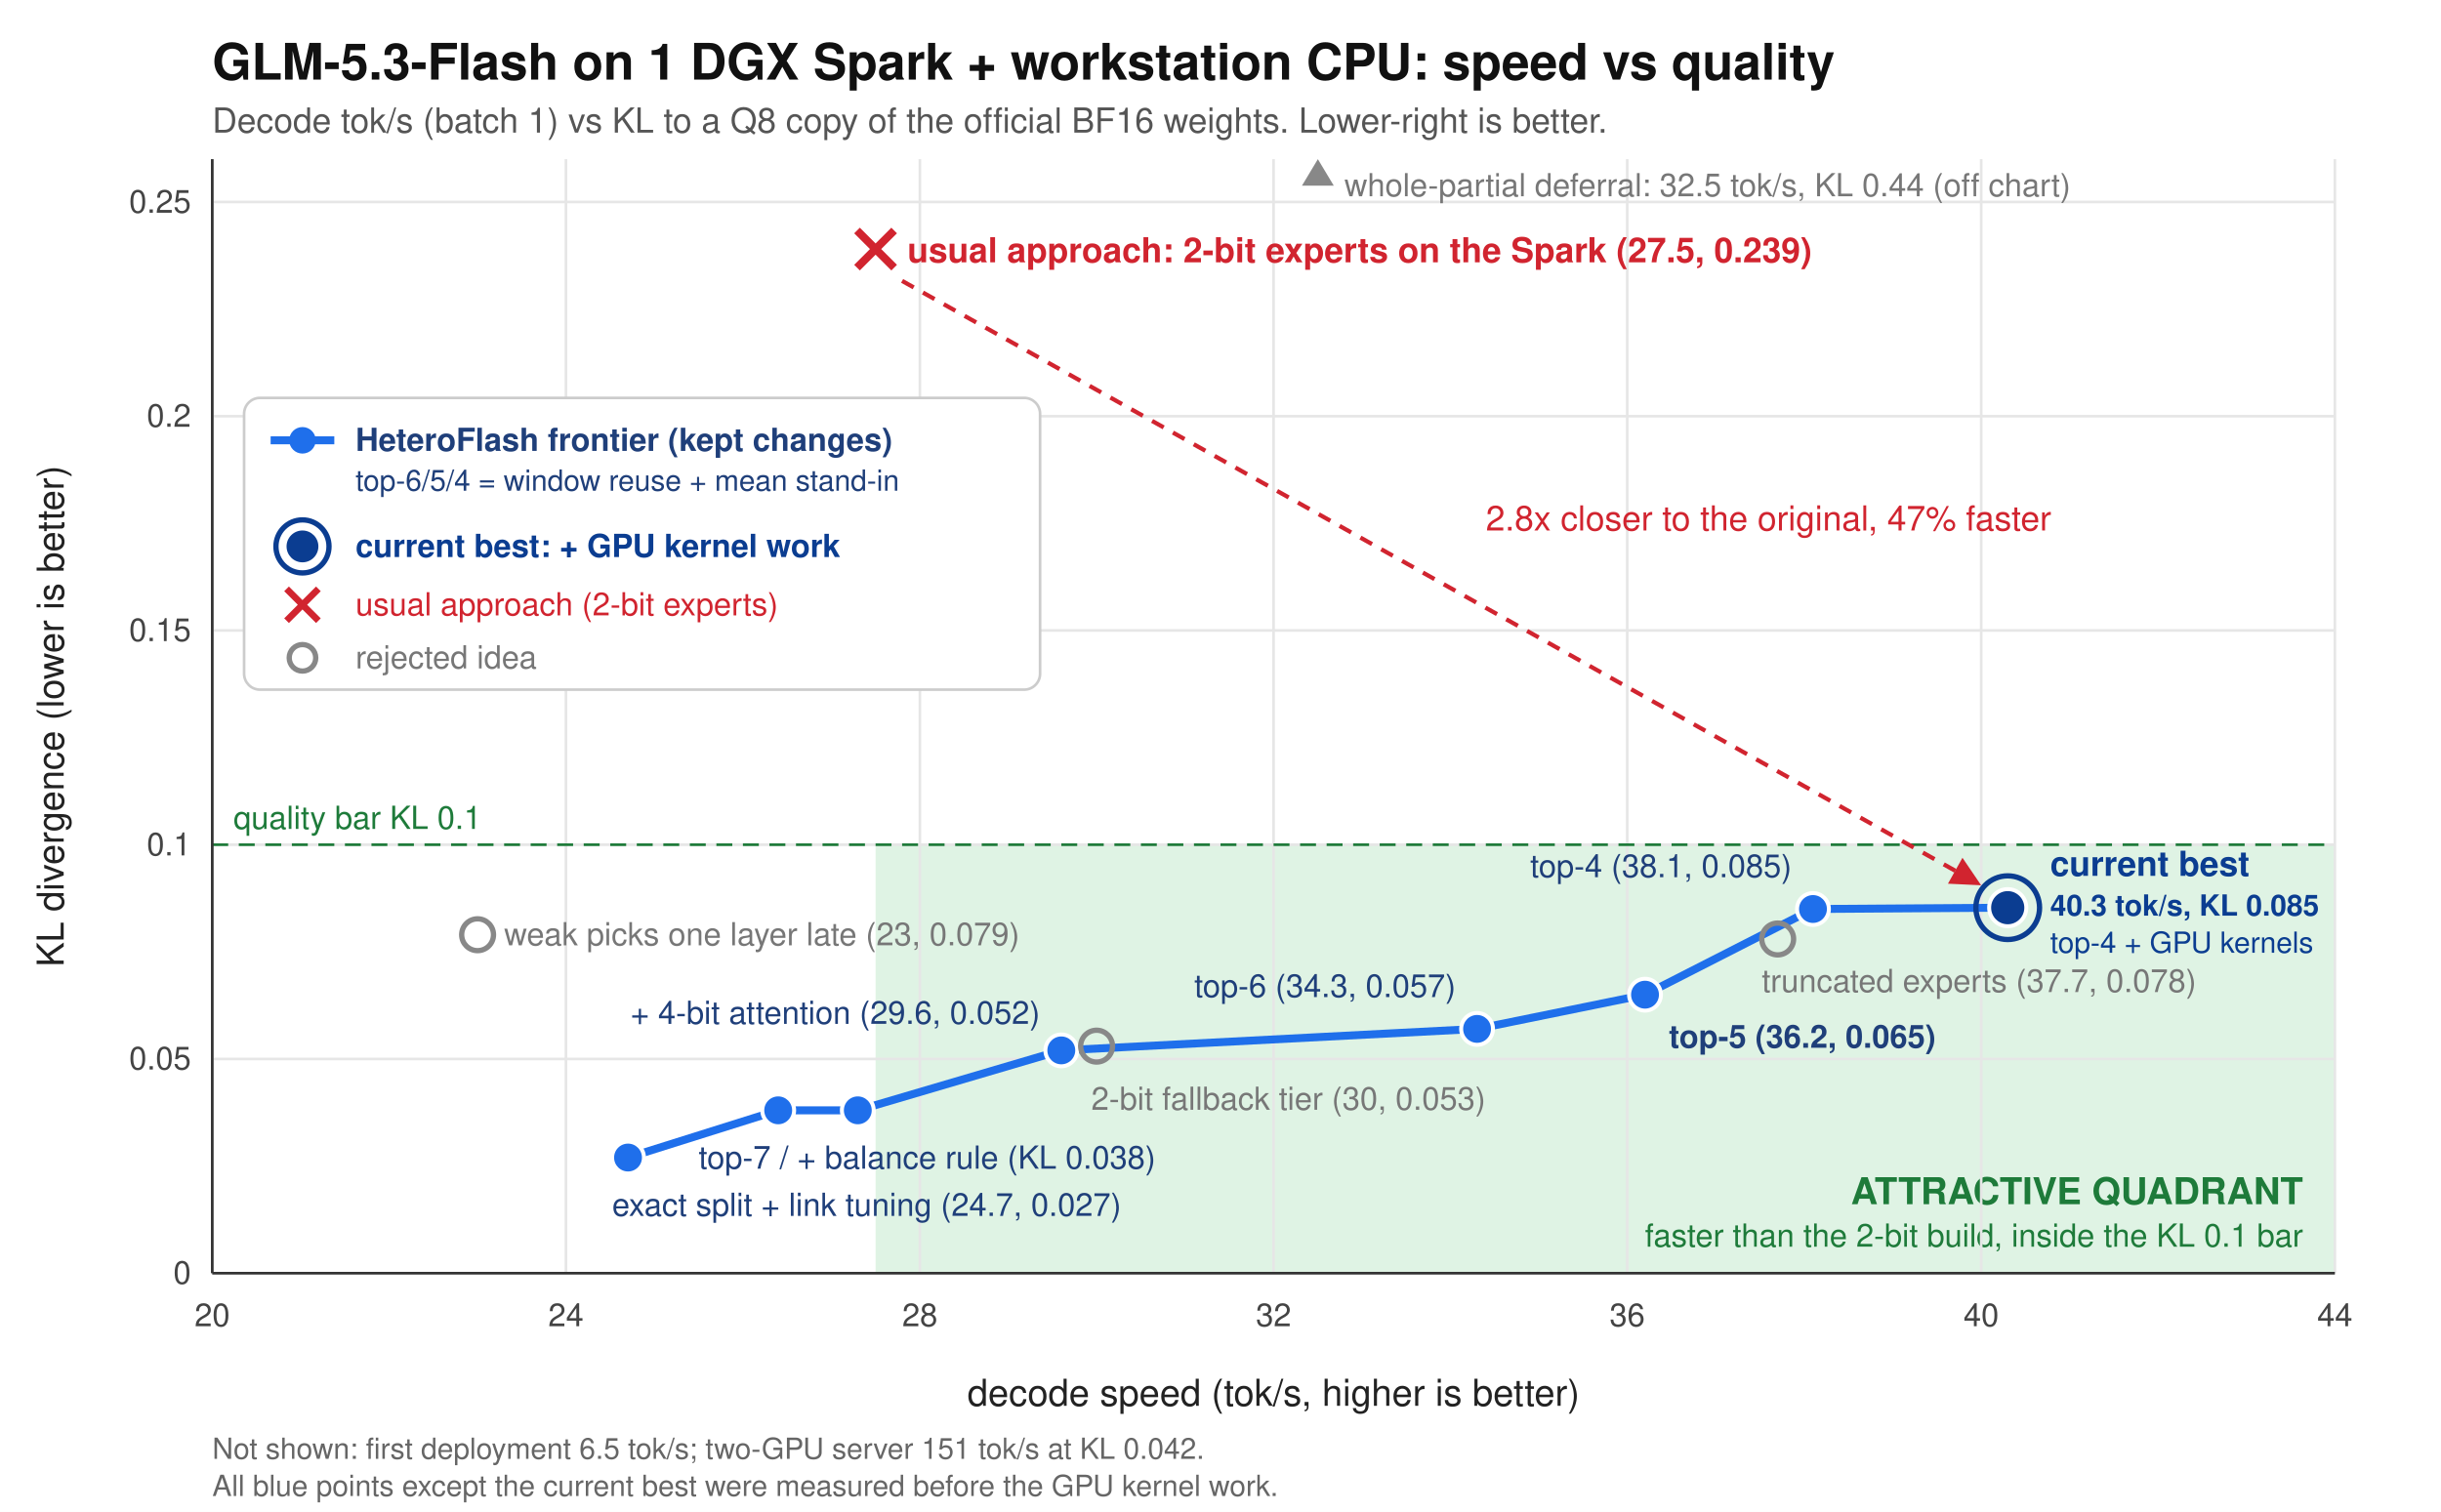
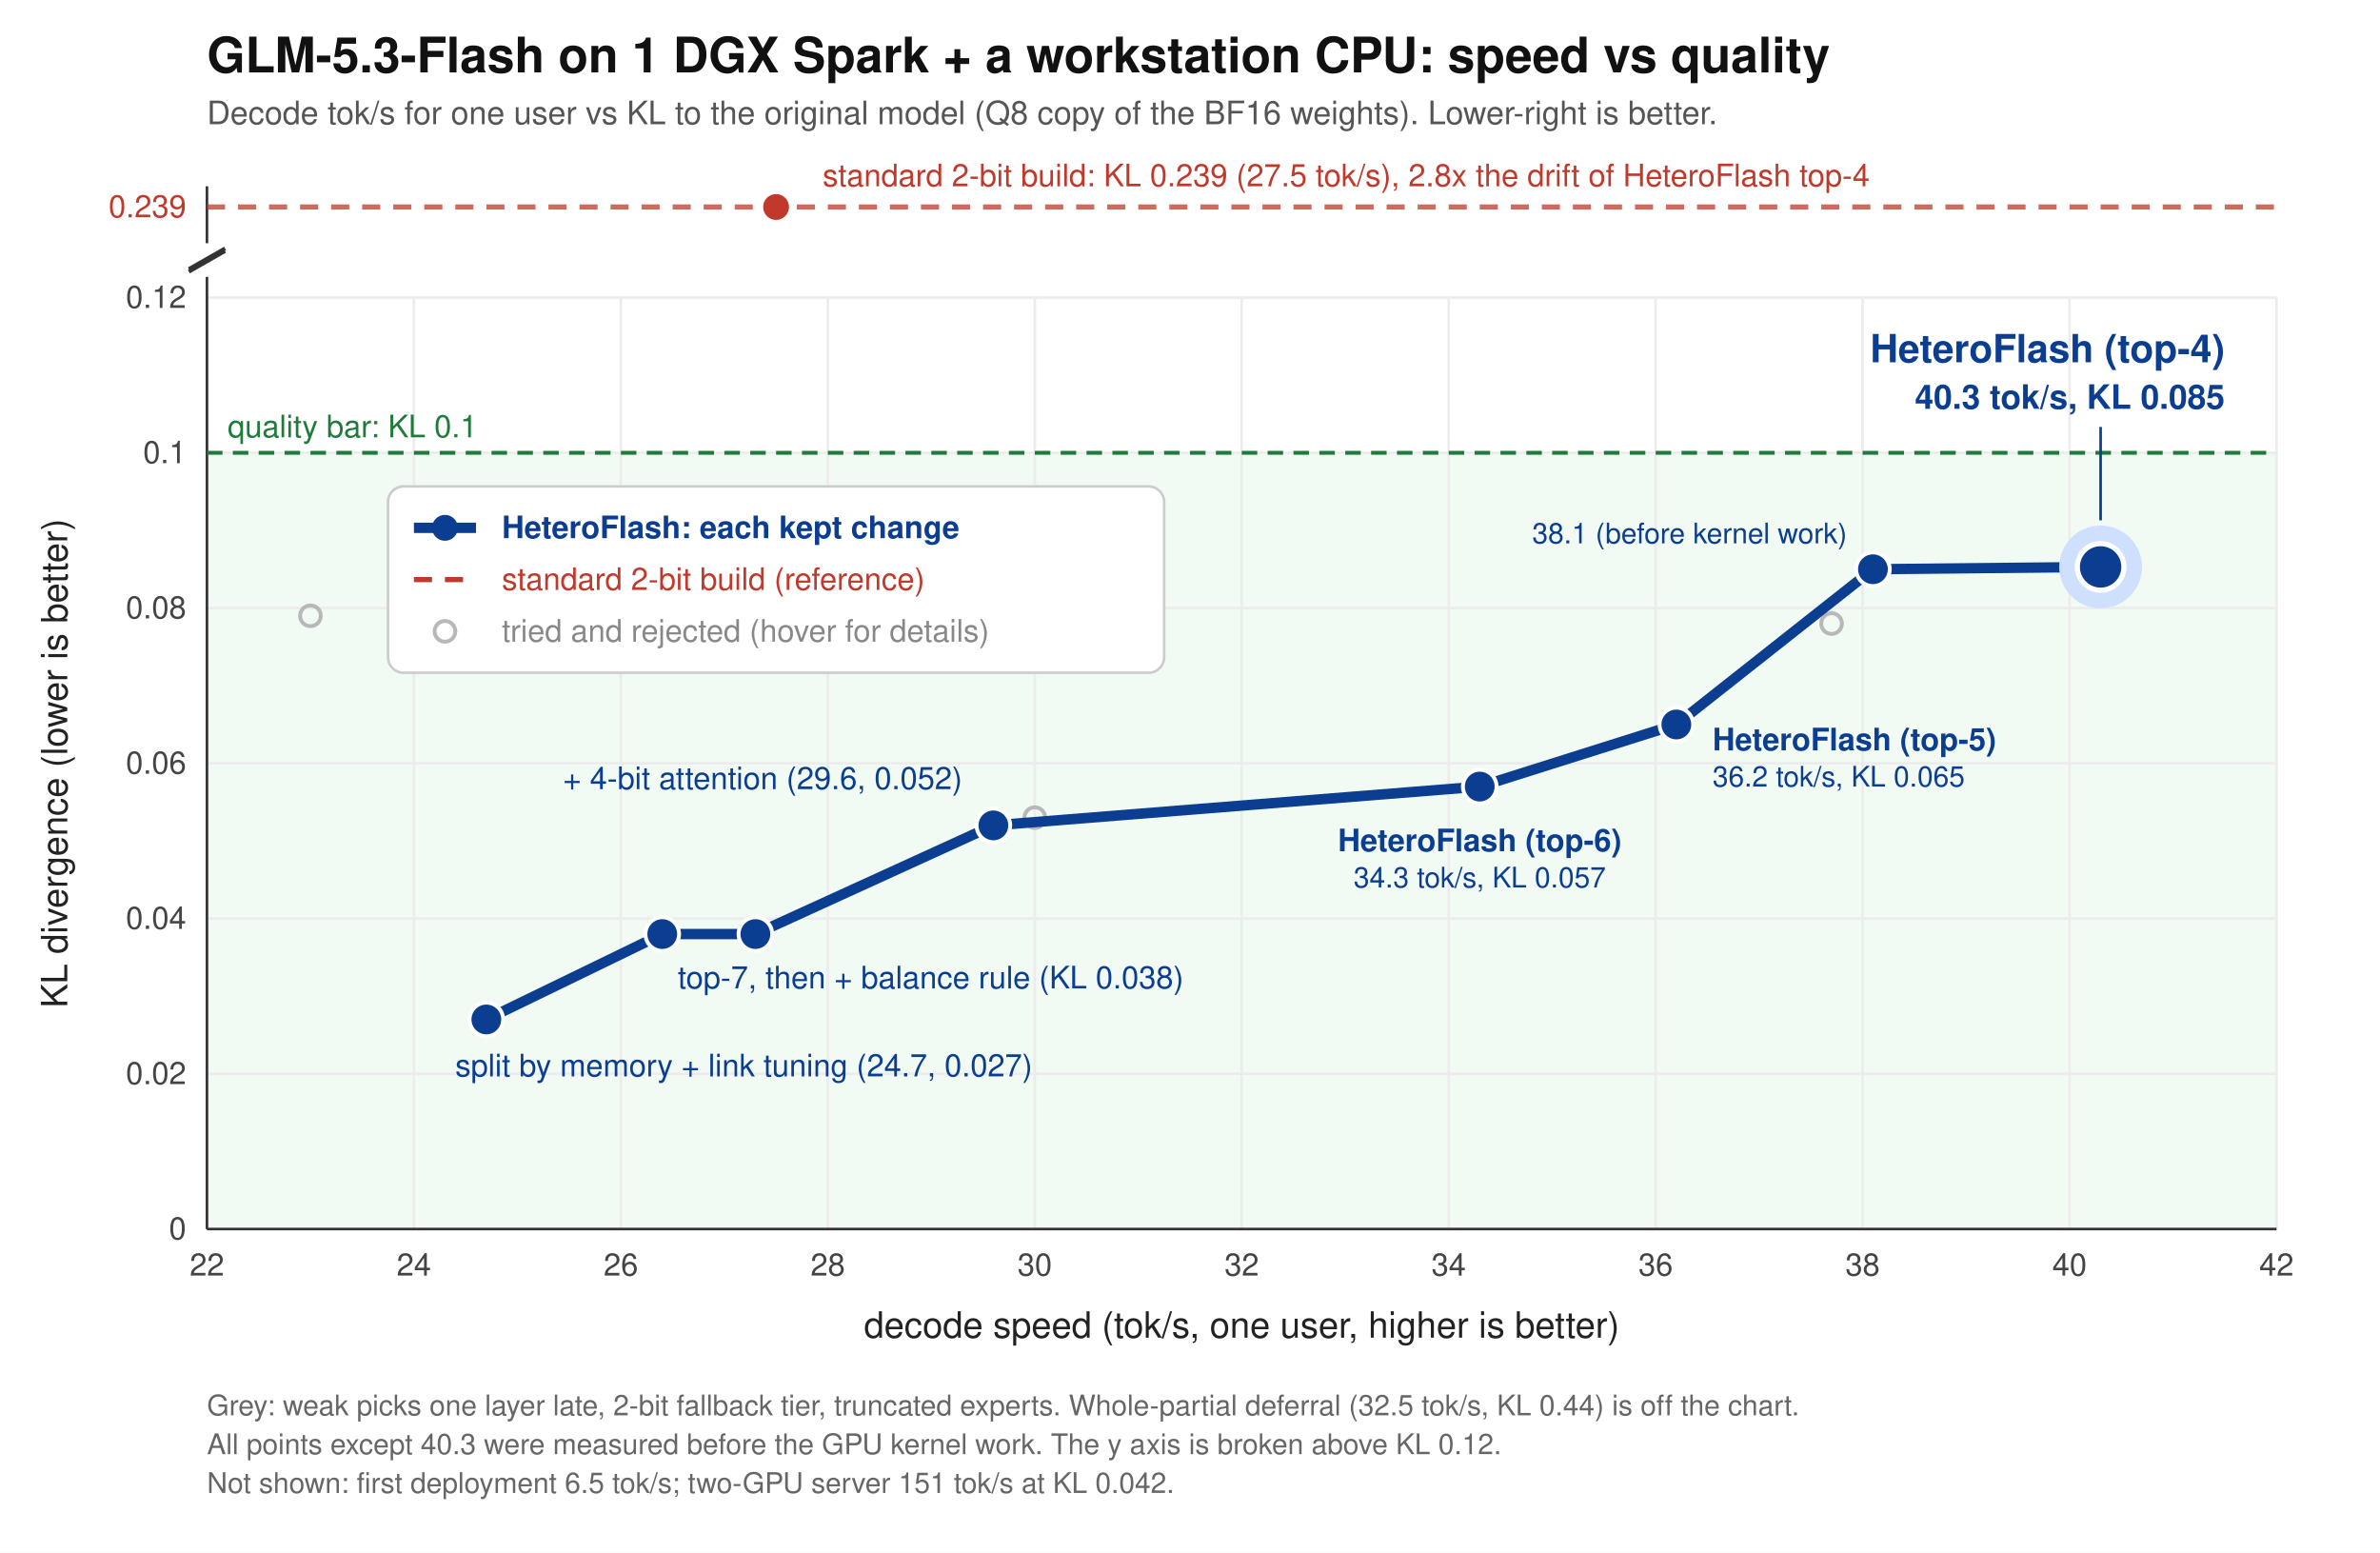
- <svg xmlns="http://www.w3.org/2000/svg" viewBox="0 0 920 570" width="920" height="570" font-family="Helvetica,Arial,sans-serif">
-   <rect width="920" height="570" fill="#ffffff" />
-   <text x="80.0" y="30.0" font-size="19" fill="#111" text-anchor="start" font-weight="bold">GLM-5.3-Flash on 1 DGX Spark + workstation CPU: speed vs quality</text>
-   <text x="80.0" y="50.0" font-size="13" fill="#555" text-anchor="start">Decode tok/s (batch 1) vs KL to a Q8 copy of the official BF16 weights. Lower-right is better.</text>
-   <rect x="330.0" y="318.46" width="550.0" height="161.54" fill="#dff3e4" />
-   <text x="868.0" y="454.0" font-size="14" fill="#1e7b3a" text-anchor="end" font-weight="bold">ATTRACTIVE QUADRANT</text>
-   <text x="868.0" y="470.0" font-size="12" fill="#1e7b3a" text-anchor="end">faster than the 2-bit build, inside the KL 0.1 bar</text>
-   <line x1="80.0" y1="480.0" x2="80.0" y2="60.0" stroke="#e6e6e6" />
-   <text x="80.0" y="500.0" font-size="12" fill="#444" text-anchor="middle">20</text>
-   <line x1="213.3" y1="480.0" x2="213.3" y2="60.0" stroke="#e6e6e6" />
-   <text x="213.3" y="500.0" font-size="12" fill="#444" text-anchor="middle">24</text>
-   <line x1="346.7" y1="480.0" x2="346.7" y2="60.0" stroke="#e6e6e6" />
-   <text x="346.7" y="500.0" font-size="12" fill="#444" text-anchor="middle">28</text>
-   <line x1="480.0" y1="480.0" x2="480.0" y2="60.0" stroke="#e6e6e6" />
-   <text x="480.0" y="500.0" font-size="12" fill="#444" text-anchor="middle">32</text>
-   <line x1="613.3" y1="480.0" x2="613.3" y2="60.0" stroke="#e6e6e6" />
-   <text x="613.3" y="500.0" font-size="12" fill="#444" text-anchor="middle">36</text>
-   <line x1="746.7" y1="480.0" x2="746.7" y2="60.0" stroke="#e6e6e6" />
-   <text x="746.7" y="500.0" font-size="12" fill="#444" text-anchor="middle">40</text>
-   <line x1="880.0" y1="480.0" x2="880.0" y2="60.0" stroke="#e6e6e6" />
-   <text x="880.0" y="500.0" font-size="12" fill="#444" text-anchor="middle">44</text>
-   <line x1="80.0" y1="480.00" x2="880.0" y2="480.00" stroke="#e6e6e6" />
-   <text x="72.0" y="484.0" font-size="12" fill="#444" text-anchor="end">0</text>
-   <line x1="80.0" y1="399.23" x2="880.0" y2="399.23" stroke="#e6e6e6" />
-   <text x="72.0" y="403.2" font-size="12" fill="#444" text-anchor="end">0.05</text>
-   <line x1="80.0" y1="318.46" x2="880.0" y2="318.46" stroke="#e6e6e6" />
-   <text x="72.0" y="322.5" font-size="12" fill="#444" text-anchor="end">0.1</text>
-   <line x1="80.0" y1="237.69" x2="880.0" y2="237.69" stroke="#e6e6e6" />
-   <text x="72.0" y="241.7" font-size="12" fill="#444" text-anchor="end">0.15</text>
-   <line x1="80.0" y1="156.92" x2="880.0" y2="156.92" stroke="#e6e6e6" />
-   <text x="72.0" y="160.9" font-size="12" fill="#444" text-anchor="end">0.2</text>
-   <line x1="80.0" y1="76.15" x2="880.0" y2="76.15" stroke="#e6e6e6" />
-   <text x="72.0" y="80.2" font-size="12" fill="#444" text-anchor="end">0.25</text>
-   <line x1="80.0" y1="318.46" x2="880.0" y2="318.46" stroke="#1e7b3a" stroke-dasharray="6 4" />
-   <text x="88.0" y="312.5" font-size="12" fill="#1e7b3a" text-anchor="start">quality bar KL 0.1</text>
-   <line x1="80.0" y1="480.0" x2="880.0" y2="480.0" stroke="#333" />
-   <line x1="80.0" y1="480.0" x2="80.0" y2="60.0" stroke="#333" />
-   <text x="480.0" y="530.0" font-size="14" fill="#222" text-anchor="middle">decode speed (tok/s, higher is better)</text>
-   <text transform="translate(24 270.0) rotate(-90)" font-size="14" fill="#222" text-anchor="middle">KL divergence (lower is better)</text>
-   <text x="80.0" y="550.0" font-size="11" fill="#666" text-anchor="start">Not shown: first deployment 6.5 tok/s; two-GPU server 151 tok/s at KL 0.042.</text>
-   <text x="80.0" y="564.0" font-size="11" fill="#666" text-anchor="start">All blue points except the current best were measured before the GPU kernel work.</text>
-   <rect x="92" y="150" width="300" height="110" rx="6" fill="#fff" stroke="#ccc" />
-   <line x1="102" y1="166" x2="126" y2="166" stroke="#1f6feb" stroke-width="3" />
-   <circle cx="114" cy="166" r="5" fill="#1f6feb" />
-   <text x="134.0" y="170.0" font-size="12" fill="#1f3f7a" text-anchor="start" font-weight="bold">HeteroFlash frontier (kept changes)</text>
-   <text x="134.0" y="185.0" font-size="11" fill="#1f3f7a" text-anchor="start">top-6/5/4 = window reuse + mean stand-in</text>
-   <circle cx="114" cy="206" r="10" fill="none" stroke="#0b3d91" stroke-width="2" />
-   <circle cx="114" cy="206" r="6" fill="#0b3d91" />
-   <text x="134.0" y="210.0" font-size="12" fill="#0b3d91" text-anchor="start" font-weight="bold">current best: + GPU kernel work</text>
-   <path d="M108,222 L120,234 M108,234 L120,222" stroke="#d1242f" stroke-width="2.5" />
-   <text x="134.0" y="232.0" font-size="12" fill="#d1242f" text-anchor="start">usual approach (2-bit experts)</text>
-   <circle cx="114" cy="248" r="5" fill="none" stroke="#888" stroke-width="2" />
-   <text x="134.0" y="252.0" font-size="12" fill="#777" text-anchor="start">rejected idea</text>
-   <polyline fill="none" stroke="#1f6feb" stroke-width="3" points="236.7,436.4 293.3,418.6 323.3,418.6 400.0,396.0 556.7,387.9 620.0,375.0 683.3,342.7 756.7,342.2" />
-   <circle cx="236.7" cy="436.4" r="6" fill="#1f6feb" stroke="#fff" stroke-width="1.5" />
-   <circle cx="293.3" cy="418.6" r="6" fill="#1f6feb" stroke="#fff" stroke-width="1.5" />
-   <circle cx="323.3" cy="418.6" r="6" fill="#1f6feb" stroke="#fff" stroke-width="1.5" />
-   <circle cx="400.0" cy="396.0" r="6" fill="#1f6feb" stroke="#fff" stroke-width="1.5" />
-   <circle cx="556.7" cy="387.9" r="6" fill="#1f6feb" stroke="#fff" stroke-width="1.5" />
-   <circle cx="620.0" cy="375.0" r="6" fill="#1f6feb" stroke="#fff" stroke-width="1.5" />
-   <circle cx="683.3" cy="342.7" r="6" fill="#1f6feb" stroke="#fff" stroke-width="1.5" />
-   <circle cx="756.7" cy="342.2" r="12" fill="none" stroke="#0b3d91" stroke-width="2" />
-   <circle cx="756.7" cy="342.2" r="7" fill="#0b3d91" stroke="#fff" stroke-width="1.5" />
-   <text x="230.7" y="458.4" font-size="12" fill="#1f3f7a" text-anchor="start">exact split + link tuning (24.7, 0.027)</text>
-   <text x="263.3" y="440.6" font-size="12" fill="#1f3f7a" text-anchor="start">top-7 / + balance rule (KL 0.038)</text>
-   <text x="392.0" y="386.0" font-size="12" fill="#1f3f7a" text-anchor="end">+ 4-bit attention (29.6, 0.052)</text>
-   <text x="548.7" y="375.9" font-size="12" fill="#1f3f7a" text-anchor="end">top-6 (34.3, 0.057)</text>
-   <text x="629.0" y="395.0" font-size="12" fill="#1f3f7a" text-anchor="start" font-weight="bold">top-5 (36.2, 0.065)</text>
-   <text x="675.3" y="330.7" font-size="12" fill="#1f3f7a" text-anchor="end">top-4 (38.1, 0.085)</text>
-   <text x="772.7" y="330.2" font-size="13" fill="#0b3d91" text-anchor="start" font-weight="bold">current best</text>
-   <text x="772.7" y="345.2" font-size="11" fill="#0b3d91" text-anchor="start" font-weight="bold">40.3 tok/s, KL 0.085</text>
-   <text x="772.7" y="359.2" font-size="11" fill="#0b3d91" text-anchor="start">top-4 + GPU kernels</text>
-   <circle cx="180.0" cy="352.4" r="6" fill="none" stroke="#888" stroke-width="2" />
-   <text x="190.0" y="356.4" font-size="12" fill="#777" text-anchor="start">weak picks one layer late (23, 0.079)</text>
-   <circle cx="413.3" cy="394.4" r="6" fill="none" stroke="#888" stroke-width="2" />
-   <text x="411.3" y="418.4" font-size="12" fill="#777" text-anchor="start">2-bit fallback tier (30, 0.053)</text>
-   <circle cx="670.0" cy="354.0" r="6" fill="none" stroke="#888" stroke-width="2" />
-   <text x="664.0" y="374.0" font-size="12" fill="#777" text-anchor="start">truncated experts (37.7, 0.078)</text>
-   <path d="M490.7,70.0 L502.7,70.0 L496.7,60.0 z" fill="#888" />
-   <text x="506.7" y="74.0" font-size="12" fill="#777" text-anchor="start">whole-partial deferral: 32.5 tok/s, KL 0.44 (off chart)</text>
-   <path d="M323.0,86.9 L337.0,100.9 M323.0,100.9 L337.0,86.9" stroke="#d1242f" stroke-width="3" />
-   <text x="342.0" y="98.9" font-size="13" fill="#d1242f" text-anchor="start" font-weight="bold">usual approach: 2-bit experts on the Spark (27.5, 0.239)</text>
-   <defs>
-     <marker id="ah" viewBox="0 0 10 10" refX="9" refY="5" markerWidth="7" markerHeight="7" orient="auto">
-       <path d="M0,0 L10,5 L0,10 z" fill="#d1242f" />
-     </marker>
-   </defs>
-   <line x1="340.0" y1="105.9" x2="745.7" y2="333.2" stroke="#d1242f" stroke-width="1.6" stroke-dasharray="5 4" marker-end="url(#ah)" />
-   <text x="560.0" y="200.0" font-size="13" fill="#d1242f" text-anchor="start">2.8x closer to the original, 47% faster</text>
+ <svg xmlns="http://www.w3.org/2000/svg" viewBox="0 0 920 600" width="920" height="600" font-family="Helvetica,Arial,sans-serif">
+   <rect width="920" height="600" fill="#ffffff" />
+   <text x="80.0" y="28.0" font-size="19" fill="#111" text-anchor="start" font-weight="bold">GLM-5.3-Flash on 1 DGX Spark + a workstation CPU: speed vs quality</text>
+   <text x="80.0" y="48.0" font-size="12.5" fill="#555" text-anchor="start">Decode tok/s for one user vs KL to the original model (Q8 copy of the BF16 weights). Lower-right is better.</text>
+   <rect x="80" y="175.0" width="800" height="300.0" fill="#f2faf4" />
+   <line x1="80.0" y1="475" x2="80.0" y2="115" stroke="#ececec" />
+   <text x="80.0" y="493.0" font-size="12" fill="#444" text-anchor="middle">22</text>
+   <line x1="160.0" y1="475" x2="160.0" y2="115" stroke="#ececec" />
+   <text x="160.0" y="493.0" font-size="12" fill="#444" text-anchor="middle">24</text>
+   <line x1="240.0" y1="475" x2="240.0" y2="115" stroke="#ececec" />
+   <text x="240.0" y="493.0" font-size="12" fill="#444" text-anchor="middle">26</text>
+   <line x1="320.0" y1="475" x2="320.0" y2="115" stroke="#ececec" />
+   <text x="320.0" y="493.0" font-size="12" fill="#444" text-anchor="middle">28</text>
+   <line x1="400.0" y1="475" x2="400.0" y2="115" stroke="#ececec" />
+   <text x="400.0" y="493.0" font-size="12" fill="#444" text-anchor="middle">30</text>
+   <line x1="480.0" y1="475" x2="480.0" y2="115" stroke="#ececec" />
+   <text x="480.0" y="493.0" font-size="12" fill="#444" text-anchor="middle">32</text>
+   <line x1="560.0" y1="475" x2="560.0" y2="115" stroke="#ececec" />
+   <text x="560.0" y="493.0" font-size="12" fill="#444" text-anchor="middle">34</text>
+   <line x1="640.0" y1="475" x2="640.0" y2="115" stroke="#ececec" />
+   <text x="640.0" y="493.0" font-size="12" fill="#444" text-anchor="middle">36</text>
+   <line x1="720.0" y1="475" x2="720.0" y2="115" stroke="#ececec" />
+   <text x="720.0" y="493.0" font-size="12" fill="#444" text-anchor="middle">38</text>
+   <line x1="800.0" y1="475" x2="800.0" y2="115" stroke="#ececec" />
+   <text x="800.0" y="493.0" font-size="12" fill="#444" text-anchor="middle">40</text>
+   <line x1="880.0" y1="475" x2="880.0" y2="115" stroke="#ececec" />
+   <text x="880.0" y="493.0" font-size="12" fill="#444" text-anchor="middle">42</text>
+   <line x1="80" y1="475.0" x2="880" y2="475.0" stroke="#ececec" />
+   <text x="72.0" y="479.0" font-size="12" fill="#444" text-anchor="end">0</text>
+   <line x1="80" y1="415.0" x2="880" y2="415.0" stroke="#ececec" />
+   <text x="72.0" y="419.0" font-size="12" fill="#444" text-anchor="end">0.02</text>
+   <line x1="80" y1="355.0" x2="880" y2="355.0" stroke="#ececec" />
+   <text x="72.0" y="359.0" font-size="12" fill="#444" text-anchor="end">0.04</text>
+   <line x1="80" y1="295.0" x2="880" y2="295.0" stroke="#ececec" />
+   <text x="72.0" y="299.0" font-size="12" fill="#444" text-anchor="end">0.06</text>
+   <line x1="80" y1="235.0" x2="880" y2="235.0" stroke="#ececec" />
+   <text x="72.0" y="239.0" font-size="12" fill="#444" text-anchor="end">0.08</text>
+   <line x1="80" y1="175.0" x2="880" y2="175.0" stroke="#ececec" />
+   <text x="72.0" y="179.0" font-size="12" fill="#444" text-anchor="end">0.1</text>
+   <line x1="80" y1="115.0" x2="880" y2="115.0" stroke="#ececec" />
+   <text x="72.0" y="119.0" font-size="12" fill="#444" text-anchor="end">0.12</text>
+   <text x="72.0" y="84.0" font-size="12" fill="#c0392b" text-anchor="end">0.239</text>
+   <line x1="80" y1="475" x2="880" y2="475" stroke="#333" />
+   <line x1="80" y1="475" x2="80" y2="107" stroke="#333" />
+   <line x1="80" y1="72" x2="80" y2="94" stroke="#333" />
+   <line x1="73" y1="105" x2="87" y2="97" stroke="#333" stroke-width="1.5" />
+   <line x1="73" y1="104" x2="87" y2="96" stroke="#333" stroke-width="1.5" />
+   <line x1="80" y1="175.0" x2="880" y2="175.0" stroke="#1e7b3a" stroke-width="1.5" stroke-dasharray="6 4" />
+   <text x="88.0" y="169.0" font-size="12" fill="#1e7b3a" text-anchor="start">quality bar: KL 0.1</text>
+   <line x1="80" y1="80" x2="880" y2="80" stroke="#c0392b" stroke-opacity="0.75" stroke-width="2" stroke-dasharray="7 5" />
+   <text x="318.0" y="72.0" font-size="12" fill="#c0392b" text-anchor="start">standard 2-bit build: KL 0.239 (27.5 tok/s), 2.8x the drift of HeteroFlash top-4</text>
+   <g>
+     <circle cx="300.0" cy="80.0" r="12" fill="#fff" fill-opacity="0" />
+     <circle cx="300.0" cy="80" r="5" fill="#c0392b" />
+   </g>
+   <g>
+     <circle cx="120.0" cy="238.0" r="12" fill="#fff" fill-opacity="0" />
+     <circle cx="120.0" cy="238.0" r="4" fill="none" stroke="#b8b8b8" stroke-width="1.5" />
+   </g>
+   <g>
+     <circle cx="400.0" cy="316.0" r="12" fill="#fff" fill-opacity="0" />
+     <circle cx="400.0" cy="316.0" r="4" fill="none" stroke="#b8b8b8" stroke-width="1.5" />
+   </g>
+   <g>
+     <circle cx="708.0" cy="241.0" r="12" fill="#fff" fill-opacity="0" />
+     <circle cx="708.0" cy="241.0" r="4" fill="none" stroke="#b8b8b8" stroke-width="1.5" />
+   </g>
+   <polyline fill="none" stroke="#0b3d91" stroke-width="4" stroke-linejoin="round" points="188.0,394.0 256.0,361.0 292.0,361.0 384.0,319.0 572.0,304.0 648.0,280.0 724.0,220.0 812.0,219.1" />
+   <g>
+     <circle cx="188.0" cy="394.0" r="12" fill="#fff" fill-opacity="0" />
+     <circle cx="188.0" cy="394.0" r="6.5" fill="#0b3d91" stroke="#fff" stroke-width="1.5" />
+   </g>
+   <g>
+     <circle cx="256.0" cy="361.0" r="12" fill="#fff" fill-opacity="0" />
+     <circle cx="256.0" cy="361.0" r="6.5" fill="#0b3d91" stroke="#fff" stroke-width="1.5" />
+   </g>
+   <g>
+     <circle cx="292.0" cy="361.0" r="12" fill="#fff" fill-opacity="0" />
+     <circle cx="292.0" cy="361.0" r="6.5" fill="#0b3d91" stroke="#fff" stroke-width="1.5" />
+   </g>
+   <g>
+     <circle cx="384.0" cy="319.0" r="12" fill="#fff" fill-opacity="0" />
+     <circle cx="384.0" cy="319.0" r="6.5" fill="#0b3d91" stroke="#fff" stroke-width="1.5" />
+   </g>
+   <g>
+     <circle cx="572.0" cy="304.0" r="12" fill="#fff" fill-opacity="0" />
+     <circle cx="572.0" cy="304.0" r="6.5" fill="#0b3d91" stroke="#fff" stroke-width="1.5" />
+   </g>
+   <g>
+     <circle cx="648.0" cy="280.0" r="12" fill="#fff" fill-opacity="0" />
+     <circle cx="648.0" cy="280.0" r="6.5" fill="#0b3d91" stroke="#fff" stroke-width="1.5" />
+   </g>
+   <g>
+     <circle cx="724.0" cy="220.0" r="12" fill="#fff" fill-opacity="0" />
+     <circle cx="724.0" cy="220.0" r="6.5" fill="#0b3d91" stroke="#fff" stroke-width="1.5" />
+   </g>
+   <g>
+     <circle cx="812.0" cy="219.1" r="16" fill="#fff" fill-opacity="0" />
+     <circle cx="812.0" cy="219.1" r="16" fill="#cfe0ff" />
+     <circle cx="812.0" cy="219.1" r="9" fill="#0b3d91" stroke="#fff" stroke-width="2" />
+   </g>
+   <text x="176.0" y="416.0" font-size="12" fill="#0b3d91" text-anchor="start">split by memory + link tuning (24.7, 0.027)</text>
+   <text x="262.0" y="382.0" font-size="12" fill="#0b3d91" text-anchor="start">top-7, then + balance rule (KL 0.038)</text>
+   <text x="372.0" y="305.0" font-size="12" fill="#0b3d91" text-anchor="end">+ 4-bit attention (29.6, 0.052)</text>
+   <text x="572.0" y="329.0" font-size="12" fill="#0b3d91" text-anchor="middle" font-weight="bold">HeteroFlash (top-6)</text>
+   <text x="572.0" y="343.0" font-size="11" fill="#0b3d91" text-anchor="middle">34.3 tok/s, KL 0.057</text>
+   <text x="662.0" y="290.0" font-size="12" fill="#0b3d91" text-anchor="start" font-weight="bold">HeteroFlash (top-5)</text>
+   <text x="662.0" y="304.0" font-size="11" fill="#0b3d91" text-anchor="start">36.2 tok/s, KL 0.065</text>
+   <text x="714.0" y="210.0" font-size="11" fill="#0b3d91" text-anchor="end">38.1 (before kernel work)</text>
+   <text x="860.0" y="140.0" font-size="15" fill="#0b3d91" text-anchor="end" font-weight="bold">HeteroFlash (top-4)</text>
+   <text x="860.0" y="158.0" font-size="13" fill="#0b3d91" text-anchor="end" font-weight="bold">40.3 tok/s, KL 0.085</text>
+   <line x1="812.0" y1="165" x2="812.0" y2="201.1" stroke="#0b3d91" stroke-width="1" />
+   <rect x="150" y="188" width="300" height="72" rx="6" fill="#fff" stroke="#ccc" />
+   <line x1="160" y1="204" x2="184" y2="204" stroke="#0b3d91" stroke-width="4" />
+   <circle cx="172" cy="204" r="5" fill="#0b3d91" />
+   <text x="194.0" y="208.0" font-size="12" fill="#0b3d91" text-anchor="start" font-weight="bold">HeteroFlash: each kept change</text>
+   <line x1="160" y1="224" x2="184" y2="224" stroke="#c0392b" stroke-width="2" stroke-dasharray="7 5" />
+   <text x="194.0" y="228.0" font-size="12" fill="#c0392b" text-anchor="start">standard 2-bit build (reference)</text>
+   <circle cx="172" cy="244" r="4" fill="none" stroke="#b8b8b8" stroke-width="1.5" />
+   <text x="194.0" y="248.0" font-size="12" fill="#888" text-anchor="start">tried and rejected (hover for details)</text>
+   <text x="480.0" y="517.0" font-size="14" fill="#222" text-anchor="middle">decode speed (tok/s, one user, higher is better)</text>
+   <text transform="translate(26 295) rotate(-90)" font-size="14" fill="#222" text-anchor="middle">KL divergence (lower is better)</text>
+   <text x="80.0" y="547.0" font-size="11" fill="#666" text-anchor="start">Grey: weak picks one layer late, 2-bit fallback tier, truncated experts. Whole-partial deferral (32.5 tok/s, KL 0.44) is off the chart.</text>
+   <text x="80.0" y="562.0" font-size="11" fill="#666" text-anchor="start">All points except 40.3 were measured before the GPU kernel work. The y axis is broken above KL 0.12.</text>
+   <text x="80.0" y="577.0" font-size="11" fill="#666" text-anchor="start">Not shown: first deployment 6.5 tok/s; two-GPU server 151 tok/s at KL 0.042.</text>
</svg>
